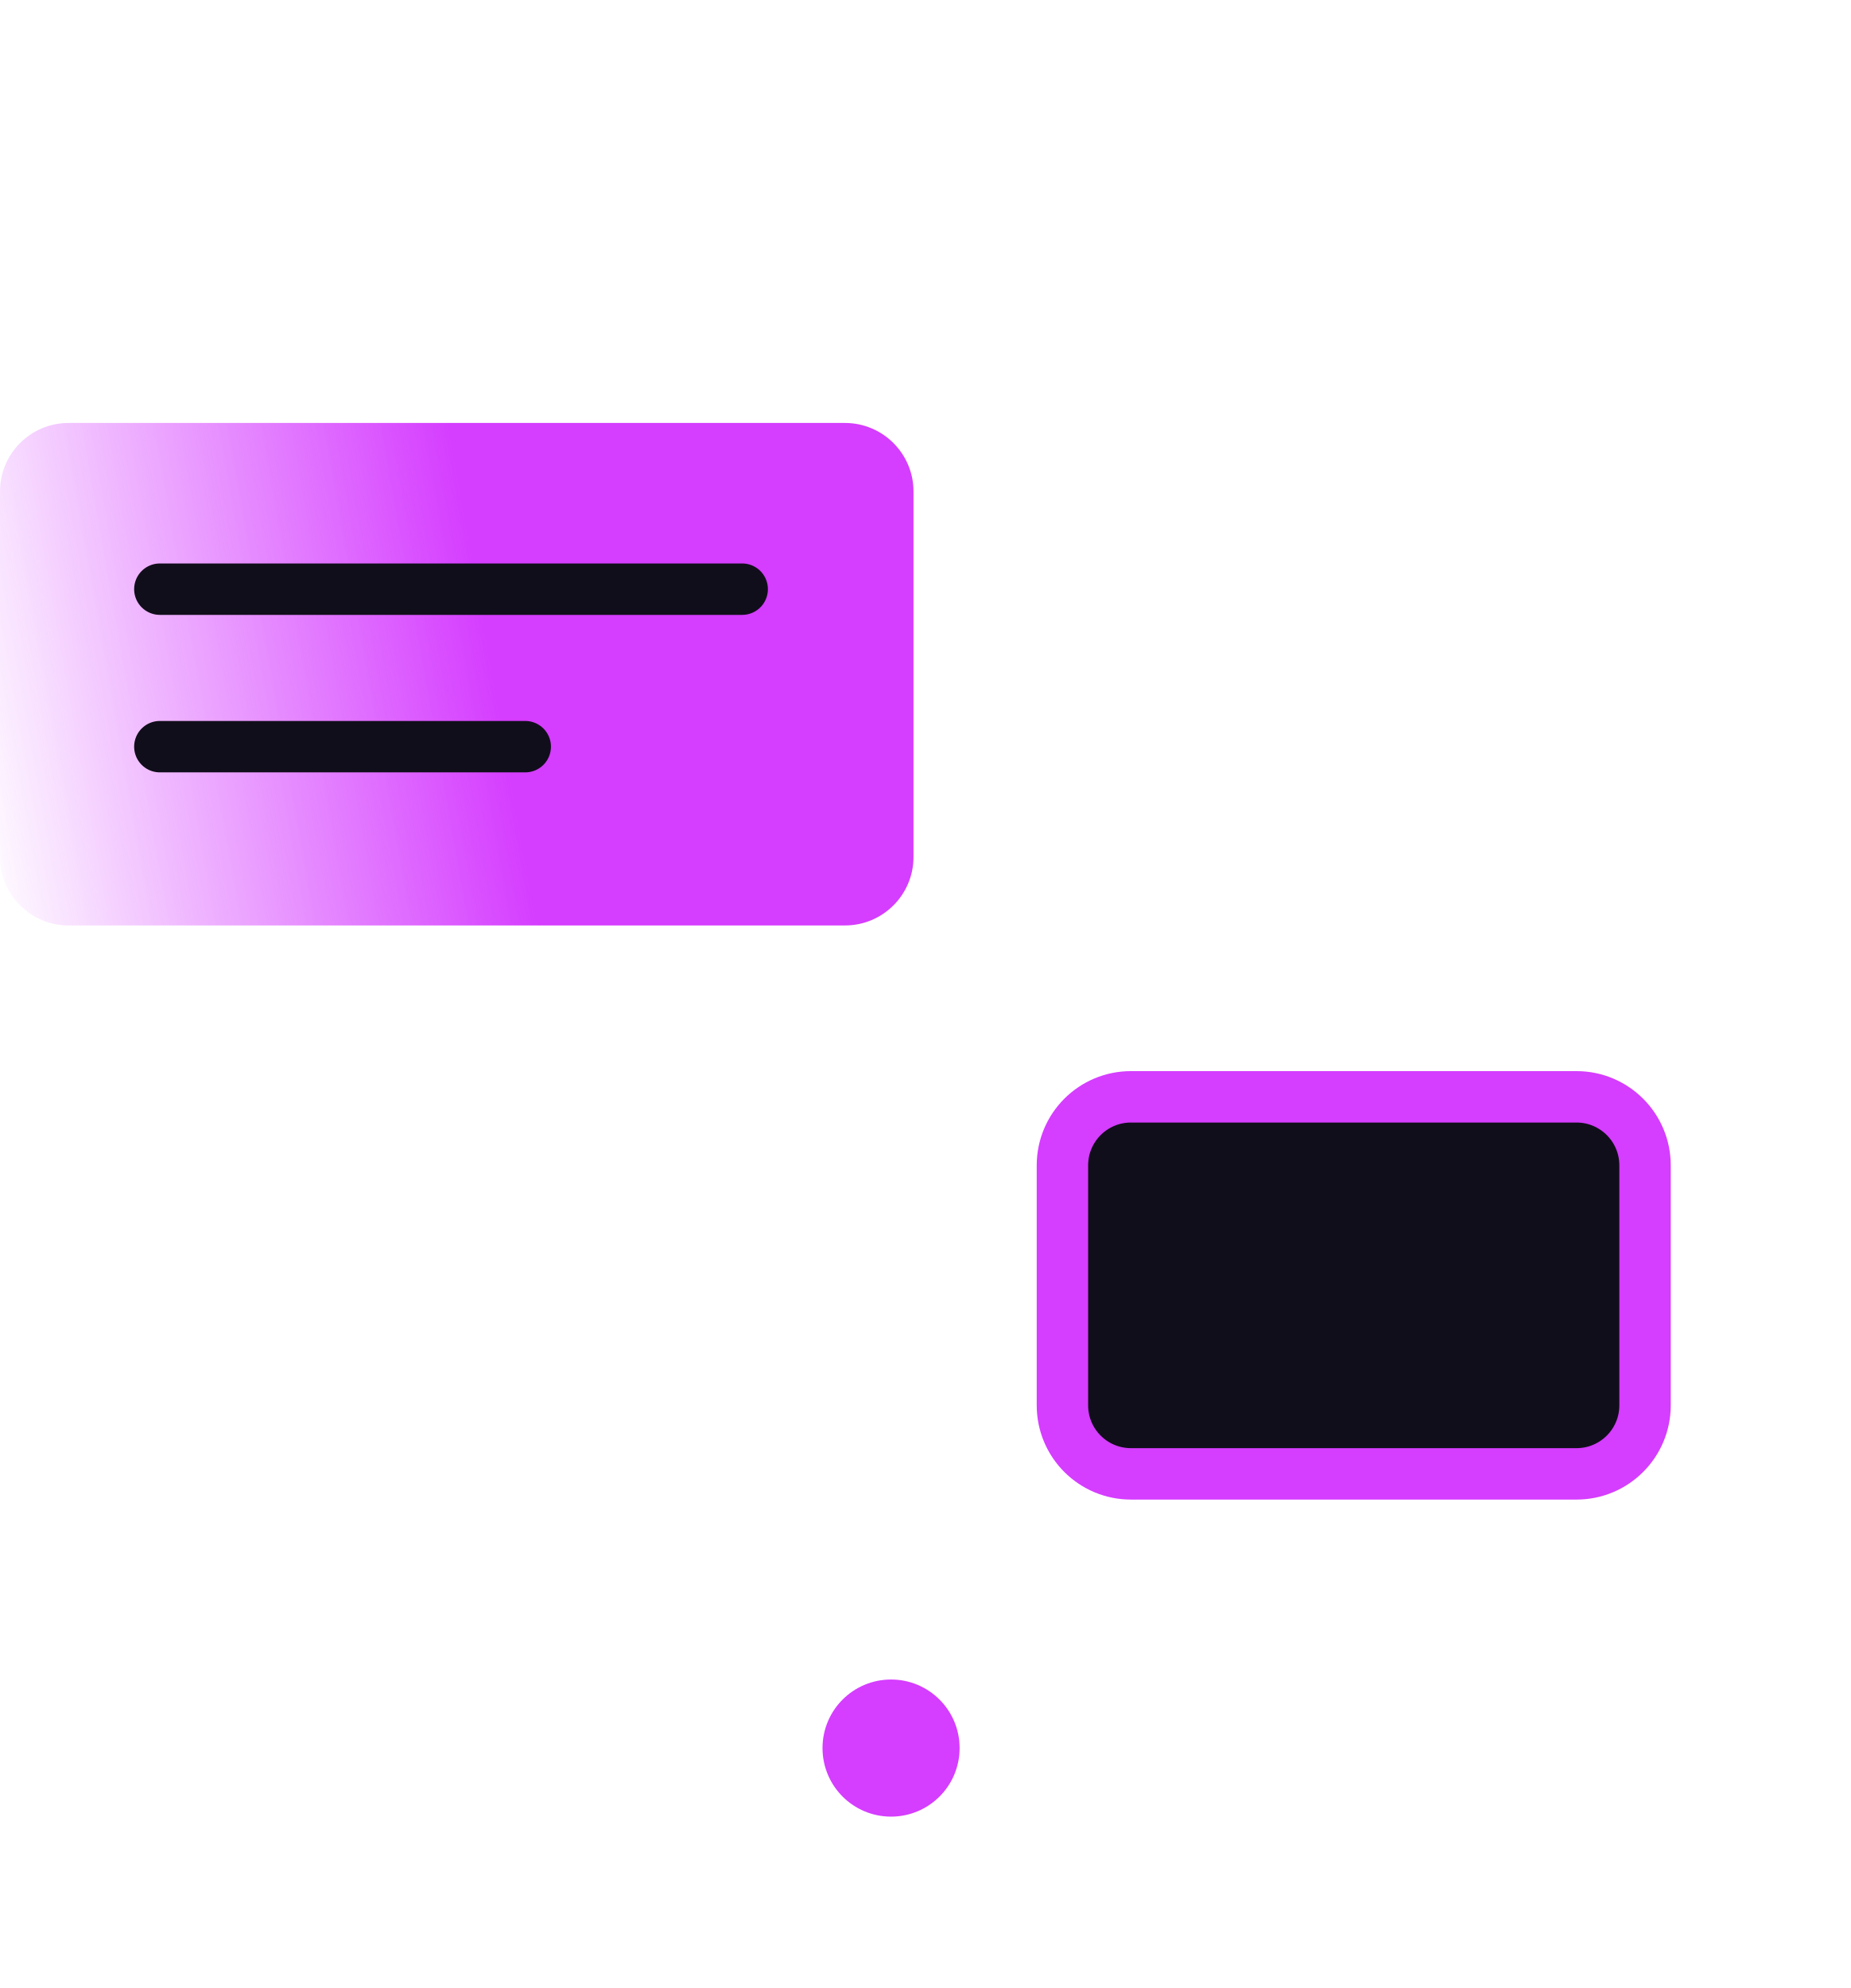
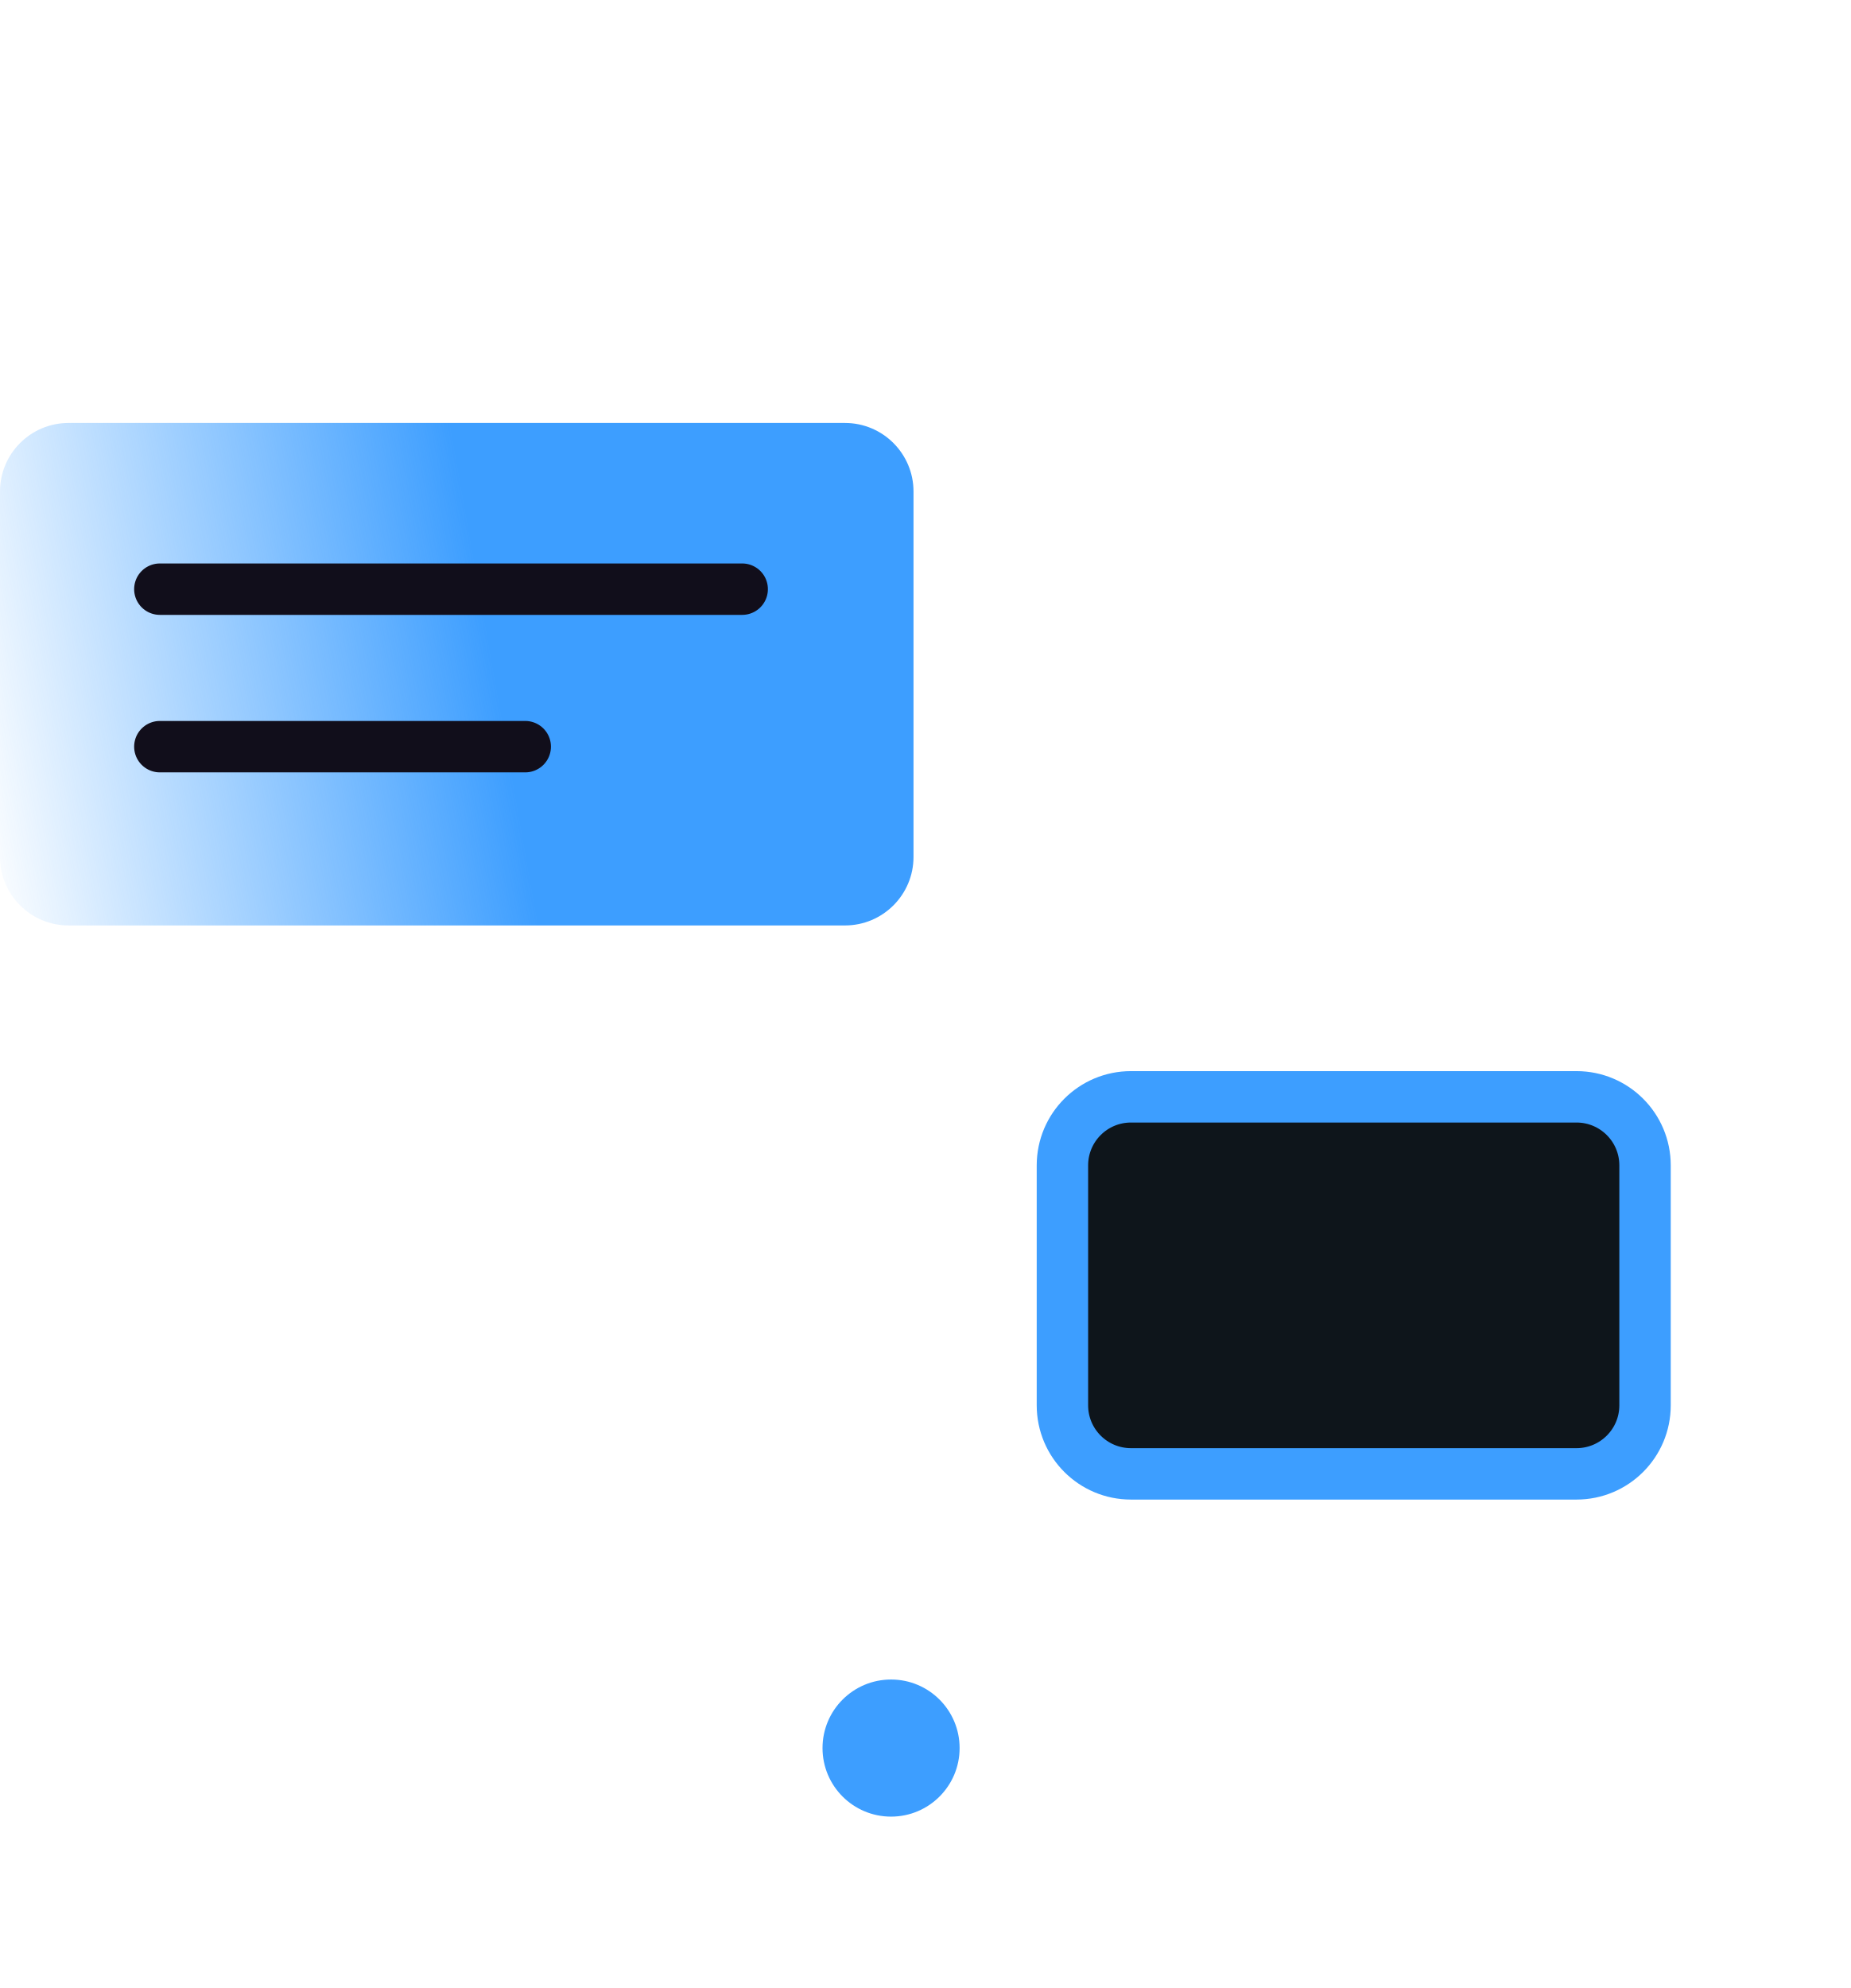
- <svg xmlns="http://www.w3.org/2000/svg" width="54" height="58" viewBox="0 0 54 58" fill="none">
-   <path d="M39 1H13C10.239 1 8 3.239 8 6V52C8 54.761 10.239 57 13 57H39C41.761 57 44 54.761 44 52V6C44 3.239 41.761 1 39 1Z" stroke="url(#paint0_linear_2452_76)" stroke-width="1.5" stroke-linecap="round" stroke-linejoin="round" />
-   <path d="M26 53C27.105 53 28 52.105 28 51C28 49.895 27.105 49 26 49C24.895 49 24 49.895 24 51C24 52.105 24.895 53 26 53Z" fill="#d53dff" />
-   <path d="M24.655 12.34H2C0.895 12.34 0 13.236 0 14.34V25C0 26.105 0.895 27 2 27H24.655C25.759 27 26.655 26.105 26.655 25V14.34C26.655 13.236 25.759 12.34 24.655 12.34Z" fill="url(#paint1_linear_2452_76)" />
-   <path d="M4.664 17.189H21.656" stroke="#110E1B" stroke-width="1.5" stroke-linecap="round" />
-   <path d="M4.664 21.784H15.326" stroke="#110E1B" stroke-width="1.5" stroke-linecap="round" />
-   <path d="M24 5H29" stroke="url(#paint2_linear_2452_76)" stroke-width="1.2" stroke-linecap="round" stroke-linejoin="round" />
-   <path d="M46 32H33C31.895 32 31 32.895 31 34V41C31 42.105 31.895 43 33 43H46C47.105 43 48 42.105 48 41V34C48 32.895 47.105 32 46 32Z" fill="#110E1B" stroke="#d53dff" stroke-width="1.5" stroke-linecap="round" />
-   <defs>
+ <svg xmlns="http://www.w3.org/2000/svg" width="54" height="58" viewBox="0 0 54 58" fill="none" version="1.1" id="svg12">
+   <path d="M39 1H13C10.239 1 8 3.239 8 6V52C8 54.761 10.239 57 13 57H39C41.761 57 44 54.761 44 52V6C44 3.239 41.761 1 39 1Z" stroke="url(#paint0_linear_2452_76)" stroke-width="1.5" stroke-linecap="round" stroke-linejoin="round" id="path1" />
+   <path d="M26 53C27.105 53 28 52.105 28 51C28 49.895 27.105 49 26 49C24.895 49 24 49.895 24 51C24 52.105 24.895 53 26 53Z" fill="#d53dff" id="path2" style="fill:#3d9eff;fill-opacity:1" />
+   <path d="M24.655 12.34H2C0.895 12.34 0 13.236 0 14.34V25C0 26.105 0.895 27 2 27H24.655C25.759 27 26.655 26.105 26.655 25V14.34C26.655 13.236 25.759 12.34 24.655 12.34Z" fill="url(#paint1_linear_2452_76)" id="path3" />
+   <path d="M4.664 17.189H21.656" stroke="#110E1B" stroke-width="1.5" stroke-linecap="round" id="path4" />
+   <path d="M4.664 21.784H15.326" stroke="#110E1B" stroke-width="1.5" stroke-linecap="round" id="path5" />
+   <path d="M24 5H29" stroke="url(#paint2_linear_2452_76)" stroke-width="1.2" stroke-linecap="round" stroke-linejoin="round" id="path6" />
+   <path d="M46 32H33C31.895 32 31 32.895 31 34V41C31 42.105 31.895 43 33 43H46C47.105 43 48 42.105 48 41V34C48 32.895 47.105 32 46 32Z" fill="#110E1B" stroke="#d53dff" stroke-width="1.5" stroke-linecap="round" id="path7" style="fill:#0e151b;fill-opacity:1;stroke:#3d9eff;stroke-opacity:1" />
+   <defs id="defs12">
    <linearGradient id="paint0_linear_2452_76" x1="3.235" y1="-13.467" x2="24.671" y2="63.031" gradientUnits="userSpaceOnUse">
-       <stop stop-color="white" />
-       <stop offset="1" stop-color="white" stop-opacity="0" />
+       <stop stop-color="white" id="stop7" />
+       <stop offset="1" stop-color="white" stop-opacity="0" id="stop8" />
    </linearGradient>
    <linearGradient id="paint1_linear_2452_76" x1="13.787" y1="15.971" x2="-1.754" y2="18.703" gradientUnits="userSpaceOnUse">
-       <stop stop-color="#d53dff" />
-       <stop offset="1" stop-color="#d53dff" stop-opacity="0" />
+       <stop stop-color="#d53dff" id="stop9" offset="0" style="stop-color:#3d9eff;stop-opacity:1;" />
+       <stop offset="1" stop-color="#d53dff" stop-opacity="0" id="stop10" style="stop-color:#3d9eff;stop-opacity:0;" />
    </linearGradient>
    <linearGradient id="paint2_linear_2452_76" x1="-nan" y1="-nan" x2="-nan" y2="-nan" gradientUnits="userSpaceOnUse">
-       <stop stop-color="white" />
-       <stop offset="1" stop-color="white" stop-opacity="0" />
+       <stop stop-color="white" id="stop11" />
+       <stop offset="1" stop-color="white" stop-opacity="0" id="stop12" />
    </linearGradient>
  </defs>
</svg>
